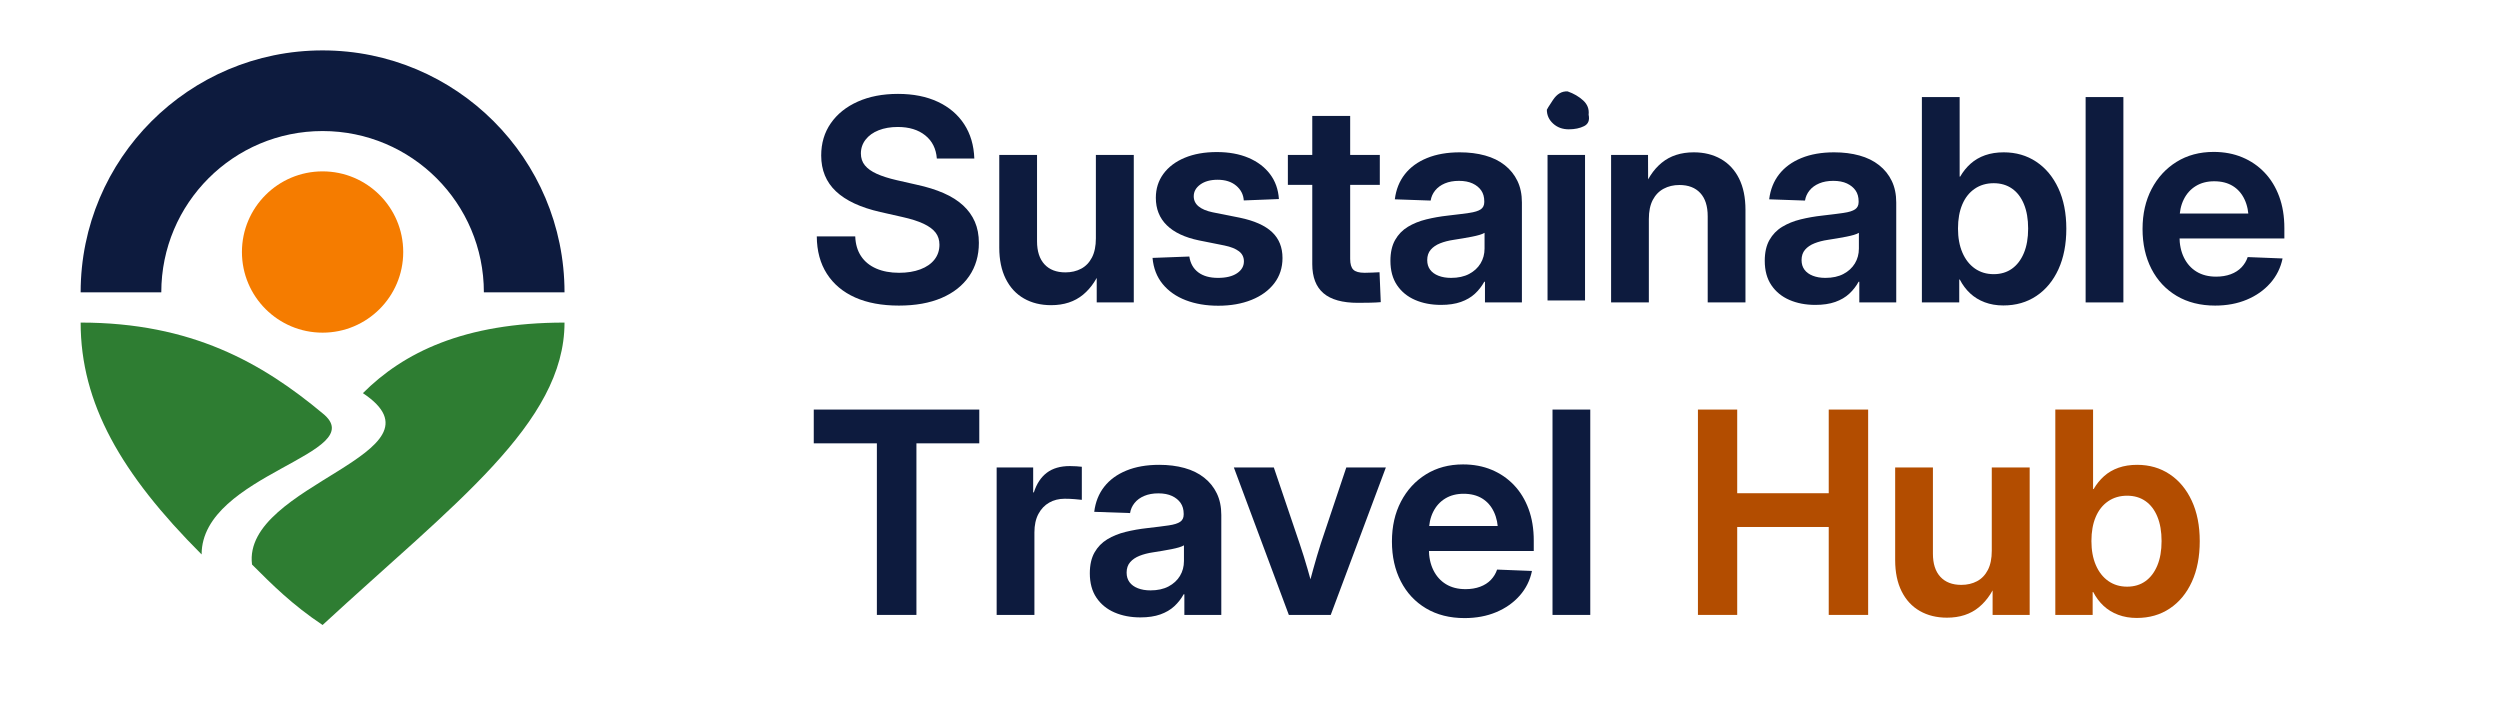
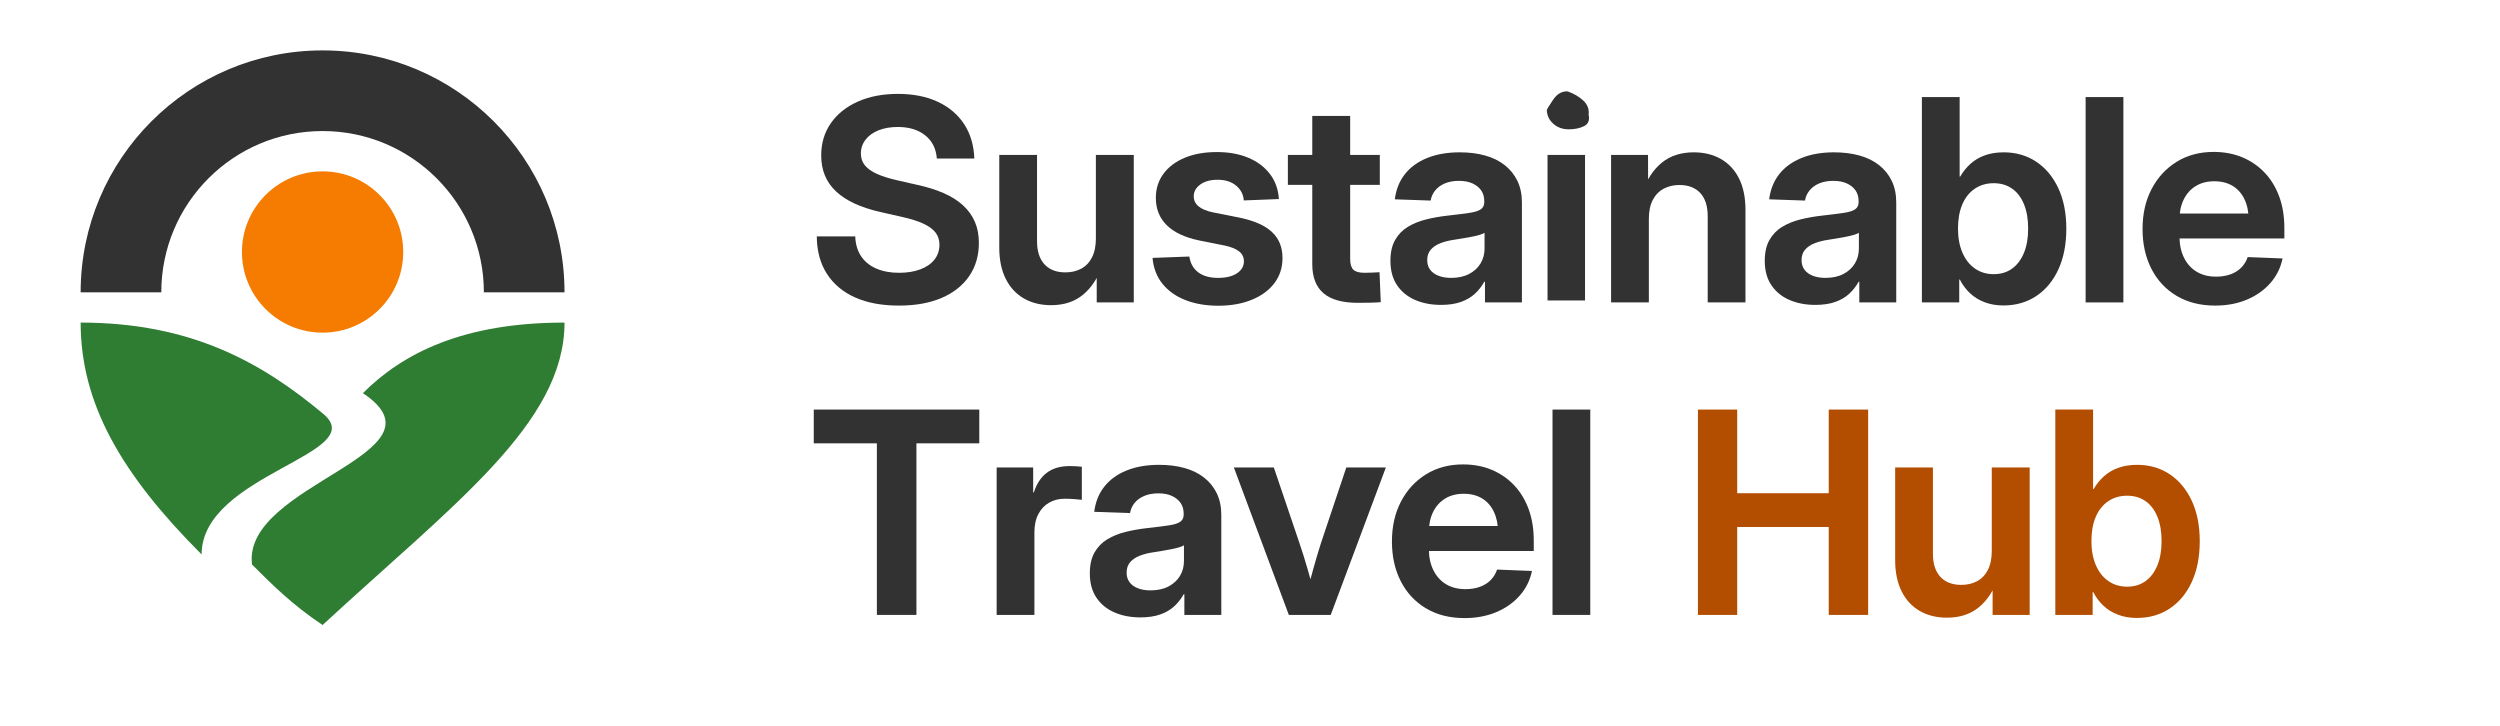
<svg xmlns="http://www.w3.org/2000/svg" width="248" height="72" viewBox="0 0 248 72" role="img" aria-label="Sustainable Travel Hub">
  <g transform="translate(0 0) scale(1)">
    <g transform="translate(0 0) scale(1)">
-       <path d="M8 29A24 24 0 0 1 56 29H48A16 16 0 0 0 16 29Z" fill="#0D1B3E" />
+       <path d="M8 29A24 24 0 0 1 56 29H48A16 16 0 0 0 16 29Z" fill="#323232" />
      <circle cx="32" cy="25" r="8" fill="#F57C00" />
      <path d="M8 32C19 32 26 36 32 41C37 45 20 47 20 55C12 47 8 40 8 32Z" fill="#2E7D32" />
      <path d="M56 32C46 32 40 35 36 39C45 45 24 48 25 56C27 58 29 60 32 62C45 50 56 42 56 32Z" fill="#2E7D32" />
    </g>
-     <path fill="#0D1B3E" d="M89.174 30.314Q86.631 30.314 84.826 29.508Q83.021 28.701 82.030 27.163Q81.039 25.625 81.025 23.451L84.840 23.451Q84.881 24.600 85.414 25.406Q85.947 26.213 86.918 26.637Q87.889 27.061 89.188 27.061Q90.391 27.061 91.300 26.719Q92.209 26.377 92.701 25.748Q93.193 25.119 93.193 24.271Q93.193 23.574 92.811 23.075Q92.428 22.576 91.614 22.193Q90.801 21.811 89.502 21.523L87.328 21.031Q84.389 20.361 82.926 18.980Q81.463 17.600 81.463 15.426Q81.463 13.594 82.420 12.220Q83.377 10.846 85.093 10.080Q86.809 9.314 89.078 9.314Q91.361 9.314 93.036 10.101Q94.711 10.887 95.647 12.322Q96.584 13.758 96.652 15.727L92.934 15.727Q92.824 14.264 91.785 13.430Q90.746 12.596 89.064 12.596Q87.984 12.596 87.157 12.924Q86.330 13.252 85.865 13.854Q85.400 14.455 85.400 15.221Q85.400 15.918 85.797 16.403Q86.193 16.889 86.979 17.244Q87.766 17.600 88.955 17.873L90.938 18.324Q92.455 18.652 93.610 19.158Q94.766 19.664 95.538 20.375Q96.311 21.086 96.707 22.002Q97.104 22.918 97.104 24.094Q97.104 25.994 96.140 27.396Q95.176 28.797 93.405 29.556Q91.635 30.314 89.174 30.314" />
-     <path fill="#0D1B3E" d="M104.268 30.273Q102.737 30.273 101.575 29.610Q100.413 28.947 99.770 27.662Q99.127 26.377 99.127 24.559L99.127 15.371L102.874 15.371L102.874 23.930Q102.874 25.420 103.612 26.220Q104.350 27.020 105.690 27.020Q106.565 27.020 107.249 26.657Q107.932 26.295 108.322 25.543Q108.711 24.791 108.711 23.643L108.711 15.371L112.471 15.371L112.471 30L108.794 30L108.794 26.268L109.368 26.268Q108.698 28.195 107.440 29.234Q106.182 30.273 104.268 30.273" />
-     <path fill="#0D1B3E" d="M120.853 30.328Q119.048 30.328 117.626 29.781Q116.204 29.234 115.336 28.175Q114.468 27.115 114.331 25.584L117.982 25.447Q118.132 26.459 118.863 27.013Q119.595 27.566 120.825 27.566Q122.028 27.566 122.712 27.108Q123.396 26.650 123.396 25.926Q123.396 25.297 122.897 24.921Q122.398 24.545 121.468 24.354L118.939 23.848Q116.833 23.410 115.746 22.344Q114.659 21.277 114.659 19.623Q114.659 18.270 115.411 17.244Q116.163 16.219 117.524 15.651Q118.884 15.084 120.702 15.084Q122.507 15.084 123.854 15.658Q125.200 16.232 125.986 17.271Q126.773 18.311 126.868 19.746L123.382 19.883Q123.327 19.008 122.630 18.420Q121.933 17.832 120.784 17.832Q119.718 17.832 119.068 18.304Q118.419 18.775 118.419 19.473Q118.419 20.074 118.898 20.471Q119.376 20.867 120.292 21.059L122.972 21.592Q125.146 22.043 126.185 23.021Q127.224 23.998 127.224 25.598Q127.224 27.033 126.410 28.100Q125.597 29.166 124.154 29.747Q122.712 30.328 120.853 30.328" />
-     <path fill="#0D1B3E" d="M127.757 15.371L136.877 15.371L136.877 18.338L127.757 18.338L127.757 15.371M130.177 26.199L130.177 11.502L133.937 11.502L133.937 25.680Q133.937 26.445 134.252 26.753Q134.566 27.061 135.373 27.061Q135.687 27.061 136.138 27.040Q136.590 27.020 136.849 27.006L136.972 29.973Q136.549 30.014 135.926 30.027Q135.304 30.041 134.703 30.041Q132.406 30.041 131.292 29.091Q130.177 28.141 130.177 26.199" />
-     <path fill="#0D1B3E" d="M142.947 30.246Q141.512 30.246 140.377 29.754Q139.242 29.262 138.586 28.291Q137.930 27.320 137.930 25.871Q137.930 24.627 138.395 23.807Q138.860 22.986 139.659 22.501Q140.459 22.016 141.485 21.763Q142.510 21.510 143.631 21.387Q144.957 21.236 145.750 21.120Q146.543 21.004 146.892 20.765Q147.240 20.525 147.240 20.047L147.240 19.965Q147.240 19.336 146.940 18.898Q146.639 18.461 146.085 18.201Q145.531 17.941 144.725 17.941Q143.932 17.941 143.330 18.194Q142.729 18.447 142.366 18.898Q142.004 19.350 141.922 19.896L138.367 19.773Q138.545 18.324 139.359 17.285Q140.172 16.246 141.560 15.679Q142.947 15.111 144.807 15.111Q146.188 15.111 147.322 15.426Q148.457 15.740 149.271 16.383Q150.084 17.025 150.529 17.948Q150.973 18.871 150.973 20.088L150.973 30L147.309 30L147.309 27.949L147.240 27.949Q146.871 28.619 146.311 29.139Q145.750 29.658 144.923 29.952Q144.096 30.246 142.947 30.246M143.946 27.566Q144.998 27.566 145.737 27.177Q146.475 26.787 146.871 26.131Q147.268 25.475 147.268 24.654L147.268 23.096Q147.090 23.205 146.769 23.301Q146.447 23.396 146.024 23.479Q145.600 23.561 145.121 23.643Q144.643 23.725 144.192 23.793Q143.453 23.902 142.865 24.135Q142.278 24.367 141.929 24.771Q141.580 25.174 141.580 25.803Q141.580 26.363 141.867 26.753Q142.155 27.143 142.695 27.354Q143.235 27.566 143.946 27.566" />
-     <path fill="#0D1B3E" d="M157.235 29.809L153.516 29.809L153.516 15.371L157.235 15.371L157.235 29.809M155.622 12.828Q154.692 12.828 154.070 12.261Q153.448 11.693 153.448 10.887Q153.448 10.832 154.050 9.923Q154.651 9.014 155.512 9.068Q156.415 9.383 157.051 9.964Q157.686 10.545 157.591 11.379Q157.768 12.199 157.139 12.514Q156.511 12.828 155.622 12.828" />
-     <path fill="#0D1B3E" d="M163.566 21.729L163.566 30L159.820 30L159.820 15.371L163.484 15.371L163.497 19.117L162.910 19.117Q163.579 17.176 164.844 16.144Q166.109 15.111 168.023 15.111Q169.554 15.111 170.716 15.774Q171.878 16.438 172.514 17.709Q173.150 18.980 173.150 20.813L173.150 30L169.404 30L169.404 21.455Q169.404 19.938 168.665 19.145Q167.927 18.352 166.601 18.352Q165.726 18.352 165.036 18.721Q164.345 19.090 163.955 19.835Q163.566 20.580 163.566 21.729" />
-     <path fill="#0D1B3E" d="M180.082 30.246Q178.646 30.246 177.512 29.754Q176.377 29.262 175.721 28.291Q175.064 27.320 175.064 25.871Q175.064 24.627 175.529 23.807Q175.994 22.986 176.794 22.501Q177.594 22.016 178.619 21.763Q179.644 21.510 180.766 21.387Q182.092 21.236 182.885 21.120Q183.678 21.004 184.026 20.765Q184.375 20.525 184.375 20.047L184.375 19.965Q184.375 19.336 184.074 18.898Q183.773 18.461 183.220 18.201Q182.666 17.941 181.859 17.941Q181.066 17.941 180.465 18.194Q179.863 18.447 179.501 18.898Q179.139 19.350 179.057 19.896L175.502 19.773Q175.680 18.324 176.493 17.285Q177.307 16.246 178.694 15.679Q180.082 15.111 181.941 15.111Q183.322 15.111 184.457 15.426Q185.592 15.740 186.405 16.383Q187.219 17.025 187.663 17.948Q188.107 18.871 188.107 20.088L188.107 30L184.443 30L184.443 27.949L184.375 27.949Q184.006 28.619 183.445 29.139Q182.885 29.658 182.058 29.952Q181.230 30.246 180.082 30.246M181.080 27.566Q182.133 27.566 182.871 27.177Q183.609 26.787 184.006 26.131Q184.402 25.475 184.402 24.654L184.402 23.096Q184.225 23.205 183.903 23.301Q183.582 23.396 183.158 23.479Q182.734 23.561 182.256 23.643Q181.777 23.725 181.326 23.793Q180.588 23.902 180 24.135Q179.412 24.367 179.063 24.771Q178.715 25.174 178.715 25.803Q178.715 26.363 179.002 26.753Q179.289 27.143 179.829 27.354Q180.369 27.566 181.080 27.566" />
-     <path fill="#0D1B3E" d="M198.731 30.301Q197.719 30.301 196.885 29.986Q196.051 29.672 195.436 29.098Q194.821 28.523 194.411 27.730L194.356 27.730L194.356 30L190.651 30L190.651 9.629L194.397 9.629L194.397 17.518L194.452 17.518Q194.875 16.779 195.491 16.232Q196.106 15.686 196.926 15.398Q197.747 15.111 198.772 15.111Q200.590 15.111 201.992 16.041Q203.393 16.971 204.186 18.673Q204.979 20.375 204.979 22.686Q204.979 24.996 204.200 26.705Q203.420 28.414 202.012 29.357Q200.604 30.301 198.731 30.301M197.774 27.197Q198.827 27.197 199.585 26.657Q200.344 26.117 200.768 25.105Q201.192 24.094 201.192 22.672Q201.192 21.264 200.775 20.252Q200.358 19.240 199.592 18.707Q198.827 18.174 197.774 18.174Q196.694 18.174 195.887 18.728Q195.081 19.281 194.657 20.286Q194.233 21.291 194.233 22.672Q194.233 24.039 194.670 25.058Q195.108 26.076 195.908 26.637Q196.707 27.197 197.774 27.197" />
-     <path fill="#0D1B3E" d="M206.894 9.629L210.640 9.629L210.640 30L206.894 30" />
-     <path fill="#0D1B3E" d="M219.746 30.314Q217.545 30.314 215.924 29.351Q214.304 28.387 213.422 26.671Q212.541 24.955 212.541 22.713Q212.541 20.471 213.436 18.755Q214.332 17.039 215.918 16.055Q217.504 15.070 219.595 15.070Q221.154 15.070 222.432 15.604Q223.711 16.137 224.647 17.121Q225.584 18.105 226.096 19.493Q226.609 20.881 226.609 22.631L226.609 23.656L214.004 23.656L214.004 21.182L224.791 21.182L223.068 21.824Q223.068 20.648 222.658 19.780Q222.248 18.912 221.489 18.447Q220.730 17.982 219.650 17.982Q218.597 17.982 217.825 18.454Q217.052 18.926 216.629 19.780Q216.205 20.635 216.205 21.770L216.205 23.438Q216.205 24.654 216.649 25.557Q217.093 26.459 217.900 26.951Q218.707 27.443 219.841 27.443Q220.648 27.443 221.291 27.204Q221.933 26.965 222.357 26.521Q222.781 26.076 222.972 25.502L226.431 25.639Q226.144 27.033 225.214 28.086Q224.285 29.139 222.883 29.727Q221.482 30.314 219.746 30.314" />
-     <path fill="#0D1B3E" d="M86.986 43.979L80.725 43.979L80.725 40.629L97.145 40.629L97.145 43.979L90.910 43.979L90.910 61L86.986 61" />
-     <path fill="#0D1B3E" d="M102.614 61L98.868 61L98.868 46.371L102.491 46.371L102.491 48.846L102.559 48.846Q102.969 47.561 103.844 46.897Q104.719 46.234 106.127 46.234Q106.469 46.234 106.770 46.255Q107.071 46.275 107.317 46.303L107.317 49.584Q107.098 49.557 106.613 49.516Q106.127 49.475 105.622 49.475Q104.760 49.475 104.084 49.857Q103.407 50.240 103.010 50.985Q102.614 51.730 102.614 52.811" />
-     <path fill="#0D1B3E" d="M113.128 61.246Q111.692 61.246 110.558 60.754Q109.423 60.262 108.767 59.291Q108.110 58.320 108.110 56.871Q108.110 55.627 108.575 54.807Q109.040 53.986 109.840 53.501Q110.640 53.016 111.665 52.763Q112.691 52.510 113.812 52.387Q115.138 52.236 115.931 52.120Q116.724 52.004 117.072 51.765Q117.421 51.525 117.421 51.047L117.421 50.965Q117.421 50.336 117.120 49.898Q116.819 49.461 116.266 49.201Q115.712 48.941 114.905 48.941Q114.112 48.941 113.511 49.194Q112.909 49.447 112.547 49.898Q112.185 50.350 112.103 50.896L108.548 50.773Q108.726 49.324 109.539 48.285Q110.353 47.246 111.740 46.679Q113.128 46.111 114.987 46.111Q116.368 46.111 117.503 46.426Q118.638 46.740 119.451 47.383Q120.265 48.025 120.709 48.948Q121.153 49.871 121.153 51.088L121.153 61L117.489 61L117.489 58.949L117.421 58.949Q117.052 59.619 116.491 60.139Q115.931 60.658 115.104 60.952Q114.276 61.246 113.128 61.246M114.126 58.566Q115.179 58.566 115.917 58.177Q116.655 57.787 117.052 57.131Q117.448 56.475 117.448 55.654L117.448 54.096Q117.271 54.205 116.949 54.301Q116.628 54.396 116.204 54.479Q115.780 54.561 115.302 54.643Q114.823 54.725 114.372 54.793Q113.634 54.902 113.046 55.135Q112.458 55.367 112.109 55.771Q111.761 56.174 111.761 56.803Q111.761 57.363 112.048 57.753Q112.335 58.143 112.875 58.354Q113.415 58.566 114.126 58.566" />
-     <path fill="#0D1B3E" d="M132.009 61L127.853 61L122.398 46.371L126.363 46.371L128.906 53.877Q129.343 55.162 129.713 56.454Q130.082 57.746 130.451 59.072L129.562 59.072Q129.918 57.746 130.273 56.454Q130.629 55.162 131.039 53.877L133.554 46.371L137.478 46.371" />
-     <path fill="#0D1B3E" d="M145.285 61.314Q143.084 61.314 141.464 60.351Q139.844 59.387 138.962 57.671Q138.080 55.955 138.080 53.713Q138.080 51.471 138.976 49.755Q139.871 48.039 141.457 47.055Q143.043 46.070 145.135 46.070Q146.694 46.070 147.972 46.604Q149.250 47.137 150.187 48.121Q151.123 49.105 151.636 50.493Q152.149 51.881 152.149 53.631L152.149 54.656L139.543 54.656L139.543 52.182L150.330 52.182L148.608 52.824Q148.608 51.648 148.197 50.780Q147.787 49.912 147.029 49.447Q146.270 48.982 145.190 48.982Q144.137 48.982 143.364 49.454Q142.592 49.926 142.168 50.780Q141.744 51.635 141.744 52.770L141.744 54.438Q141.744 55.654 142.189 56.557Q142.633 57.459 143.440 57.951Q144.246 58.443 145.381 58.443Q146.188 58.443 146.830 58.204Q147.473 57.965 147.897 57.521Q148.321 57.076 148.512 56.502L151.971 56.639Q151.684 58.033 150.754 59.086Q149.824 60.139 148.423 60.727Q147.022 61.314 145.285 61.314" />
-     <path fill="#0D1B3E" d="M154.009 40.629L157.755 40.629L157.755 61L154.009 61" />
+     <path fill="#323232" d="M89.174 30.314Q86.631 30.314 84.826 29.508Q83.021 28.701 82.030 27.163Q81.039 25.625 81.025 23.451L84.840 23.451Q84.881 24.600 85.414 25.406Q85.947 26.213 86.918 26.637Q87.889 27.061 89.188 27.061Q90.391 27.061 91.300 26.719Q92.209 26.377 92.701 25.748Q93.193 25.119 93.193 24.271Q93.193 23.574 92.811 23.075Q92.428 22.576 91.614 22.193Q90.801 21.811 89.502 21.523L87.328 21.031Q84.389 20.361 82.926 18.980Q81.463 17.600 81.463 15.426Q81.463 13.594 82.420 12.220Q83.377 10.846 85.093 10.080Q86.809 9.314 89.078 9.314Q91.361 9.314 93.036 10.101Q94.711 10.887 95.647 12.322Q96.584 13.758 96.652 15.727L92.934 15.727Q92.824 14.264 91.785 13.430Q90.746 12.596 89.064 12.596Q87.984 12.596 87.157 12.924Q86.330 13.252 85.865 13.854Q85.400 14.455 85.400 15.221Q85.400 15.918 85.797 16.403Q86.193 16.889 86.979 17.244Q87.766 17.600 88.955 17.873L90.938 18.324Q92.455 18.652 93.610 19.158Q94.766 19.664 95.538 20.375Q96.311 21.086 96.707 22.002Q97.104 22.918 97.104 24.094Q97.104 25.994 96.140 27.396Q95.176 28.797 93.405 29.556Q91.635 30.314 89.174 30.314" />
+     <path fill="#323232" d="M104.268 30.273Q102.737 30.273 101.575 29.610Q100.413 28.947 99.770 27.662Q99.127 26.377 99.127 24.559L99.127 15.371L102.874 15.371L102.874 23.930Q102.874 25.420 103.612 26.220Q104.350 27.020 105.690 27.020Q106.565 27.020 107.249 26.657Q107.932 26.295 108.322 25.543Q108.711 24.791 108.711 23.643L108.711 15.371L112.471 15.371L112.471 30L108.794 30L108.794 26.268L109.368 26.268Q108.698 28.195 107.440 29.234Q106.182 30.273 104.268 30.273" />
+     <path fill="#323232" d="M120.853 30.328Q119.048 30.328 117.626 29.781Q116.204 29.234 115.336 28.175Q114.468 27.115 114.331 25.584L117.982 25.447Q118.132 26.459 118.863 27.013Q119.595 27.566 120.825 27.566Q122.028 27.566 122.712 27.108Q123.396 26.650 123.396 25.926Q123.396 25.297 122.897 24.921Q122.398 24.545 121.468 24.354L118.939 23.848Q116.833 23.410 115.746 22.344Q114.659 21.277 114.659 19.623Q114.659 18.270 115.411 17.244Q116.163 16.219 117.524 15.651Q118.884 15.084 120.702 15.084Q122.507 15.084 123.854 15.658Q125.200 16.232 125.986 17.271Q126.773 18.311 126.868 19.746L123.382 19.883Q123.327 19.008 122.630 18.420Q121.933 17.832 120.784 17.832Q119.718 17.832 119.068 18.304Q118.419 18.775 118.419 19.473Q118.419 20.074 118.898 20.471Q119.376 20.867 120.292 21.059L122.972 21.592Q125.146 22.043 126.185 23.021Q127.224 23.998 127.224 25.598Q127.224 27.033 126.410 28.100Q125.597 29.166 124.154 29.747Q122.712 30.328 120.853 30.328" />
+     <path fill="#323232" d="M127.757 15.371L136.877 15.371L136.877 18.338L127.757 18.338L127.757 15.371M130.177 26.199L130.177 11.502L133.937 11.502L133.937 25.680Q133.937 26.445 134.252 26.753Q134.566 27.061 135.373 27.061Q135.687 27.061 136.138 27.040Q136.590 27.020 136.849 27.006L136.972 29.973Q136.549 30.014 135.926 30.027Q135.304 30.041 134.703 30.041Q132.406 30.041 131.292 29.091Q130.177 28.141 130.177 26.199" />
+     <path fill="#323232" d="M142.947 30.246Q141.512 30.246 140.377 29.754Q139.242 29.262 138.586 28.291Q137.930 27.320 137.930 25.871Q137.930 24.627 138.395 23.807Q138.860 22.986 139.659 22.501Q140.459 22.016 141.485 21.763Q142.510 21.510 143.631 21.387Q144.957 21.236 145.750 21.120Q146.543 21.004 146.892 20.765Q147.240 20.525 147.240 20.047L147.240 19.965Q147.240 19.336 146.940 18.898Q146.639 18.461 146.085 18.201Q145.531 17.941 144.725 17.941Q143.932 17.941 143.330 18.194Q142.729 18.447 142.366 18.898Q142.004 19.350 141.922 19.896L138.367 19.773Q138.545 18.324 139.359 17.285Q140.172 16.246 141.560 15.679Q142.947 15.111 144.807 15.111Q146.188 15.111 147.322 15.426Q148.457 15.740 149.271 16.383Q150.084 17.025 150.529 17.948Q150.973 18.871 150.973 20.088L150.973 30L147.309 30L147.309 27.949L147.240 27.949Q146.871 28.619 146.311 29.139Q145.750 29.658 144.923 29.952Q144.096 30.246 142.947 30.246M143.946 27.566Q144.998 27.566 145.737 27.177Q146.475 26.787 146.871 26.131Q147.268 25.475 147.268 24.654L147.268 23.096Q147.090 23.205 146.769 23.301Q146.447 23.396 146.024 23.479Q145.600 23.561 145.121 23.643Q144.643 23.725 144.192 23.793Q143.453 23.902 142.865 24.135Q142.278 24.367 141.929 24.771Q141.580 25.174 141.580 25.803Q141.580 26.363 141.867 26.753Q142.155 27.143 142.695 27.354Q143.235 27.566 143.946 27.566" />
+     <path fill="#323232" d="M157.235 29.809L153.516 29.809L153.516 15.371L157.235 15.371L157.235 29.809M155.622 12.828Q154.692 12.828 154.070 12.261Q153.448 11.693 153.448 10.887Q153.448 10.832 154.050 9.923Q154.651 9.014 155.512 9.068Q156.415 9.383 157.051 9.964Q157.686 10.545 157.591 11.379Q157.768 12.199 157.139 12.514Q156.511 12.828 155.622 12.828" />
+     <path fill="#323232" d="M163.566 21.729L163.566 30L159.820 30L159.820 15.371L163.484 15.371L163.497 19.117L162.910 19.117Q163.579 17.176 164.844 16.144Q166.109 15.111 168.023 15.111Q169.554 15.111 170.716 15.774Q171.878 16.438 172.514 17.709Q173.150 18.980 173.150 20.813L173.150 30L169.404 30L169.404 21.455Q169.404 19.938 168.665 19.145Q167.927 18.352 166.601 18.352Q165.726 18.352 165.036 18.721Q164.345 19.090 163.955 19.835Q163.566 20.580 163.566 21.729" />
+     <path fill="#323232" d="M180.082 30.246Q178.646 30.246 177.512 29.754Q176.377 29.262 175.721 28.291Q175.064 27.320 175.064 25.871Q175.064 24.627 175.529 23.807Q175.994 22.986 176.794 22.501Q177.594 22.016 178.619 21.763Q179.644 21.510 180.766 21.387Q182.092 21.236 182.885 21.120Q183.678 21.004 184.026 20.765Q184.375 20.525 184.375 20.047L184.375 19.965Q184.375 19.336 184.074 18.898Q183.773 18.461 183.220 18.201Q182.666 17.941 181.859 17.941Q181.066 17.941 180.465 18.194Q179.863 18.447 179.501 18.898Q179.139 19.350 179.057 19.896L175.502 19.773Q175.680 18.324 176.493 17.285Q177.307 16.246 178.694 15.679Q180.082 15.111 181.941 15.111Q183.322 15.111 184.457 15.426Q185.592 15.740 186.405 16.383Q187.219 17.025 187.663 17.948Q188.107 18.871 188.107 20.088L188.107 30L184.443 30L184.443 27.949L184.375 27.949Q184.006 28.619 183.445 29.139Q182.885 29.658 182.058 29.952Q181.230 30.246 180.082 30.246M181.080 27.566Q182.133 27.566 182.871 27.177Q183.609 26.787 184.006 26.131Q184.402 25.475 184.402 24.654L184.402 23.096Q184.225 23.205 183.903 23.301Q183.582 23.396 183.158 23.479Q182.734 23.561 182.256 23.643Q181.777 23.725 181.326 23.793Q180.588 23.902 180 24.135Q179.412 24.367 179.063 24.771Q178.715 25.174 178.715 25.803Q178.715 26.363 179.002 26.753Q179.289 27.143 179.829 27.354Q180.369 27.566 181.080 27.566" />
+     <path fill="#323232" d="M198.731 30.301Q197.719 30.301 196.885 29.986Q196.051 29.672 195.436 29.098Q194.821 28.523 194.411 27.730L194.356 27.730L194.356 30L190.651 30L190.651 9.629L194.397 9.629L194.397 17.518L194.452 17.518Q194.875 16.779 195.491 16.232Q196.106 15.686 196.926 15.398Q197.747 15.111 198.772 15.111Q200.590 15.111 201.992 16.041Q203.393 16.971 204.186 18.673Q204.979 20.375 204.979 22.686Q204.979 24.996 204.200 26.705Q203.420 28.414 202.012 29.357Q200.604 30.301 198.731 30.301M197.774 27.197Q198.827 27.197 199.585 26.657Q200.344 26.117 200.768 25.105Q201.192 24.094 201.192 22.672Q201.192 21.264 200.775 20.252Q200.358 19.240 199.592 18.707Q198.827 18.174 197.774 18.174Q196.694 18.174 195.887 18.728Q195.081 19.281 194.657 20.286Q194.233 21.291 194.233 22.672Q194.233 24.039 194.670 25.058Q195.108 26.076 195.908 26.637Q196.707 27.197 197.774 27.197" />
+     <path fill="#323232" d="M206.894 9.629L210.640 9.629L210.640 30L206.894 30" />
+     <path fill="#323232" d="M219.746 30.314Q217.545 30.314 215.924 29.351Q214.304 28.387 213.422 26.671Q212.541 24.955 212.541 22.713Q212.541 20.471 213.436 18.755Q214.332 17.039 215.918 16.055Q217.504 15.070 219.595 15.070Q221.154 15.070 222.432 15.604Q223.711 16.137 224.647 17.121Q225.584 18.105 226.096 19.493Q226.609 20.881 226.609 22.631L226.609 23.656L214.004 23.656L214.004 21.182L224.791 21.182L223.068 21.824Q223.068 20.648 222.658 19.780Q222.248 18.912 221.489 18.447Q220.730 17.982 219.650 17.982Q218.597 17.982 217.825 18.454Q217.052 18.926 216.629 19.780Q216.205 20.635 216.205 21.770L216.205 23.438Q216.205 24.654 216.649 25.557Q217.093 26.459 217.900 26.951Q218.707 27.443 219.841 27.443Q220.648 27.443 221.291 27.204Q221.933 26.965 222.357 26.521Q222.781 26.076 222.972 25.502L226.431 25.639Q226.144 27.033 225.214 28.086Q224.285 29.139 222.883 29.727Q221.482 30.314 219.746 30.314" />
+     <path fill="#323232" d="M86.986 43.979L80.725 43.979L80.725 40.629L97.145 40.629L97.145 43.979L90.910 43.979L90.910 61L86.986 61" />
+     <path fill="#323232" d="M102.614 61L98.868 61L98.868 46.371L102.491 46.371L102.491 48.846L102.559 48.846Q102.969 47.561 103.844 46.897Q104.719 46.234 106.127 46.234Q106.469 46.234 106.770 46.255Q107.071 46.275 107.317 46.303L107.317 49.584Q107.098 49.557 106.613 49.516Q106.127 49.475 105.622 49.475Q104.760 49.475 104.084 49.857Q103.407 50.240 103.010 50.985Q102.614 51.730 102.614 52.811" />
+     <path fill="#323232" d="M113.128 61.246Q111.692 61.246 110.558 60.754Q109.423 60.262 108.767 59.291Q108.110 58.320 108.110 56.871Q108.110 55.627 108.575 54.807Q109.040 53.986 109.840 53.501Q110.640 53.016 111.665 52.763Q112.691 52.510 113.812 52.387Q115.138 52.236 115.931 52.120Q116.724 52.004 117.072 51.765Q117.421 51.525 117.421 51.047L117.421 50.965Q117.421 50.336 117.120 49.898Q116.819 49.461 116.266 49.201Q115.712 48.941 114.905 48.941Q114.112 48.941 113.511 49.194Q112.909 49.447 112.547 49.898Q112.185 50.350 112.103 50.896L108.548 50.773Q108.726 49.324 109.539 48.285Q110.353 47.246 111.740 46.679Q113.128 46.111 114.987 46.111Q116.368 46.111 117.503 46.426Q118.638 46.740 119.451 47.383Q120.265 48.025 120.709 48.948Q121.153 49.871 121.153 51.088L121.153 61L117.489 61L117.489 58.949L117.421 58.949Q117.052 59.619 116.491 60.139Q115.931 60.658 115.104 60.952Q114.276 61.246 113.128 61.246M114.126 58.566Q115.179 58.566 115.917 58.177Q116.655 57.787 117.052 57.131Q117.448 56.475 117.448 55.654L117.448 54.096Q117.271 54.205 116.949 54.301Q116.628 54.396 116.204 54.479Q115.780 54.561 115.302 54.643Q114.823 54.725 114.372 54.793Q113.634 54.902 113.046 55.135Q112.458 55.367 112.109 55.771Q111.761 56.174 111.761 56.803Q111.761 57.363 112.048 57.753Q112.335 58.143 112.875 58.354Q113.415 58.566 114.126 58.566" />
+     <path fill="#323232" d="M132.009 61L127.853 61L122.398 46.371L126.363 46.371L128.906 53.877Q129.343 55.162 129.713 56.454Q130.082 57.746 130.451 59.072L129.562 59.072Q129.918 57.746 130.273 56.454Q130.629 55.162 131.039 53.877L133.554 46.371L137.478 46.371" />
+     <path fill="#323232" d="M145.285 61.314Q143.084 61.314 141.464 60.351Q139.844 59.387 138.962 57.671Q138.080 55.955 138.080 53.713Q138.080 51.471 138.976 49.755Q139.871 48.039 141.457 47.055Q143.043 46.070 145.135 46.070Q146.694 46.070 147.972 46.604Q149.250 47.137 150.187 48.121Q151.123 49.105 151.636 50.493Q152.149 51.881 152.149 53.631L152.149 54.656L139.543 54.656L139.543 52.182L150.330 52.182L148.608 52.824Q148.608 51.648 148.197 50.780Q147.787 49.912 147.029 49.447Q146.270 48.982 145.190 48.982Q144.137 48.982 143.364 49.454Q142.592 49.926 142.168 50.780Q141.744 51.635 141.744 52.770L141.744 54.438Q141.744 55.654 142.189 56.557Q142.633 57.459 143.440 57.951Q144.246 58.443 145.381 58.443Q146.188 58.443 146.830 58.204Q147.473 57.965 147.897 57.521Q148.321 57.076 148.512 56.502L151.971 56.639Q151.684 58.033 150.754 59.086Q149.824 60.139 148.423 60.727Q147.022 61.314 145.285 61.314" />
+     <path fill="#323232" d="M154.009 40.629L157.755 40.629L157.755 61L154.009 61" />
    <path fill="#B34D00" d="M172.331 61L168.435 61L168.435 40.629L172.331 40.629L172.331 48.928L181.410 48.928L181.410 40.629L185.320 40.629L185.320 61L181.410 61L181.410 52.277L172.331 52.277" />
    <path fill="#B34D00" d="M193.141 61.273Q191.609 61.273 190.447 60.610Q189.285 59.947 188.642 58.662Q188 57.377 188 55.559L188 46.371L191.746 46.371L191.746 54.930Q191.746 56.420 192.484 57.220Q193.223 58.020 194.562 58.020Q195.437 58.020 196.121 57.657Q196.805 57.295 197.194 56.543Q197.584 55.791 197.584 54.643L197.584 46.371L201.344 46.371L201.344 61L197.666 61L197.666 57.268L198.240 57.268Q197.570 59.195 196.312 60.234Q195.055 61.273 193.141 61.273" />
    <path fill="#B34D00" d="M211.967 61.301Q210.956 61.301 210.122 60.986Q209.288 60.672 208.672 60.098Q208.057 59.523 207.647 58.730L207.592 58.730L207.592 61L203.887 61L203.887 40.629L207.633 40.629L207.633 48.518L207.688 48.518Q208.112 47.779 208.727 47.232Q209.342 46.686 210.163 46.398Q210.983 46.111 212.008 46.111Q213.827 46.111 215.228 47.041Q216.629 47.971 217.422 49.673Q218.215 51.375 218.215 53.686Q218.215 55.996 217.436 57.705Q216.657 59.414 215.249 60.357Q213.840 61.301 211.967 61.301M211.010 58.197Q212.063 58.197 212.822 57.657Q213.581 57.117 214.004 56.105Q214.428 55.094 214.428 53.672Q214.428 52.264 214.011 51.252Q213.594 50.240 212.829 49.707Q212.063 49.174 211.010 49.174Q209.930 49.174 209.124 49.728Q208.317 50.281 207.893 51.286Q207.469 52.291 207.469 53.672Q207.469 55.039 207.907 56.058Q208.344 57.076 209.144 57.637Q209.944 58.197 211.010 58.197" />
  </g>
</svg>
